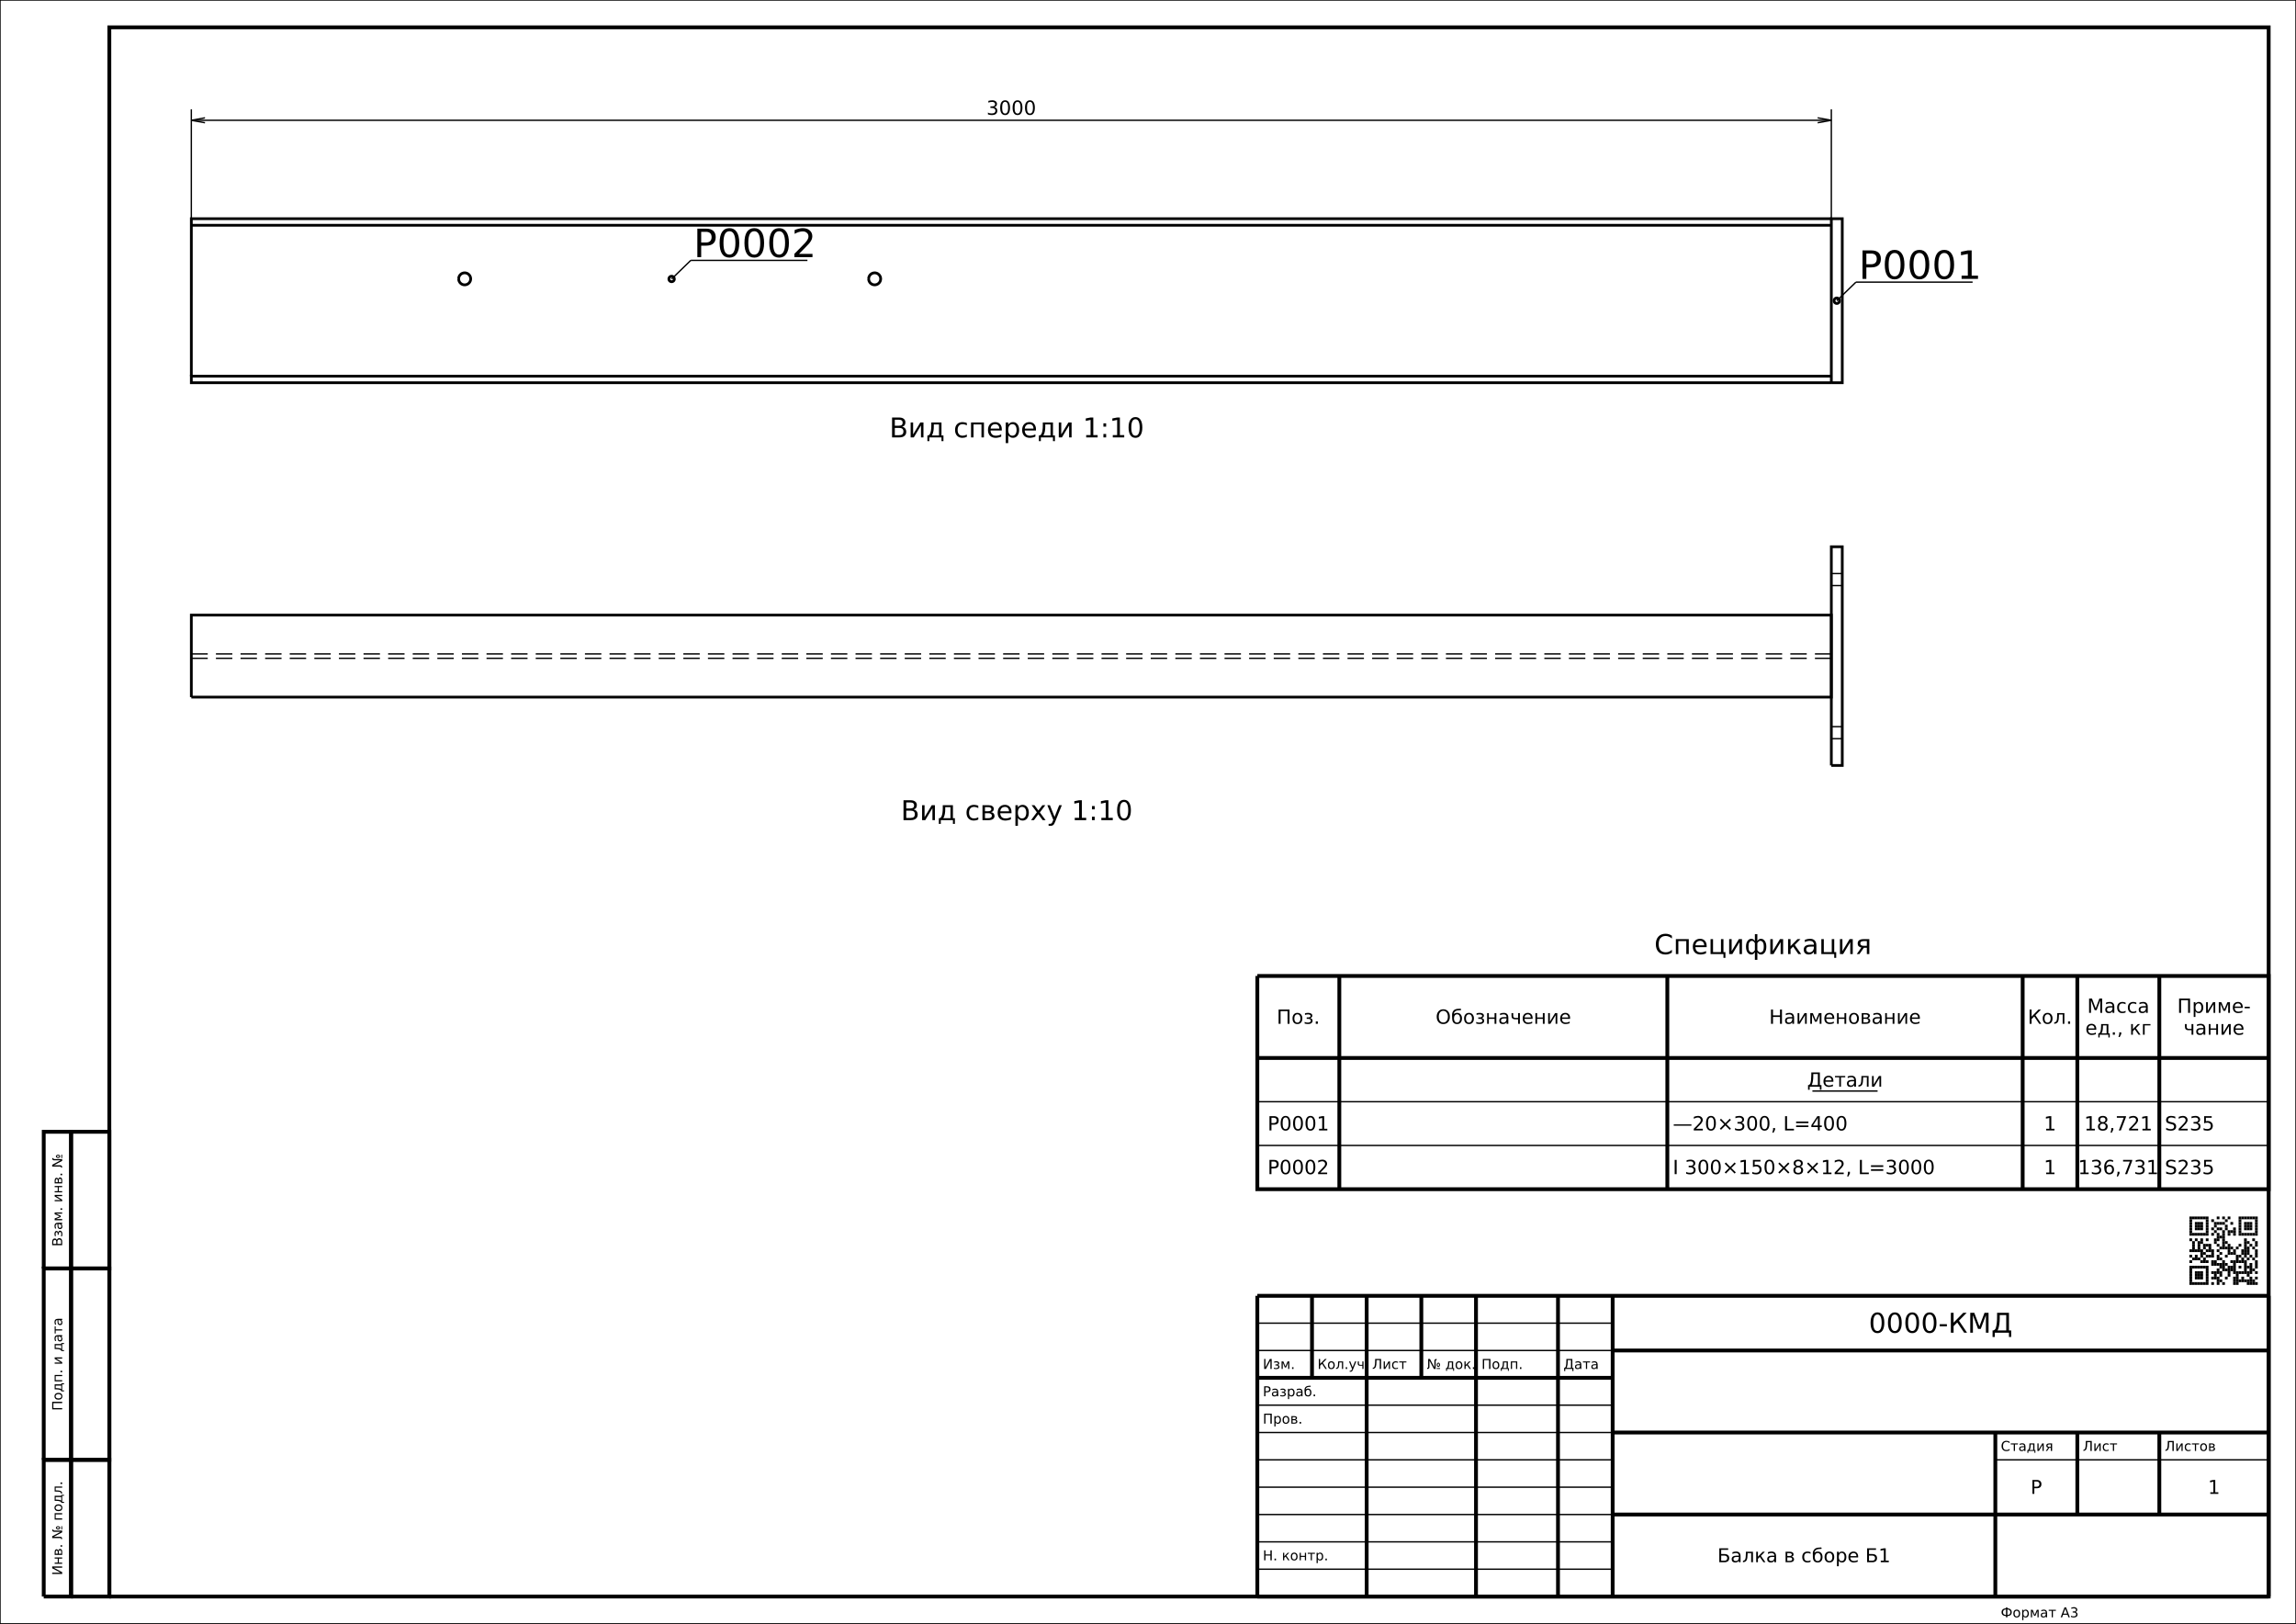
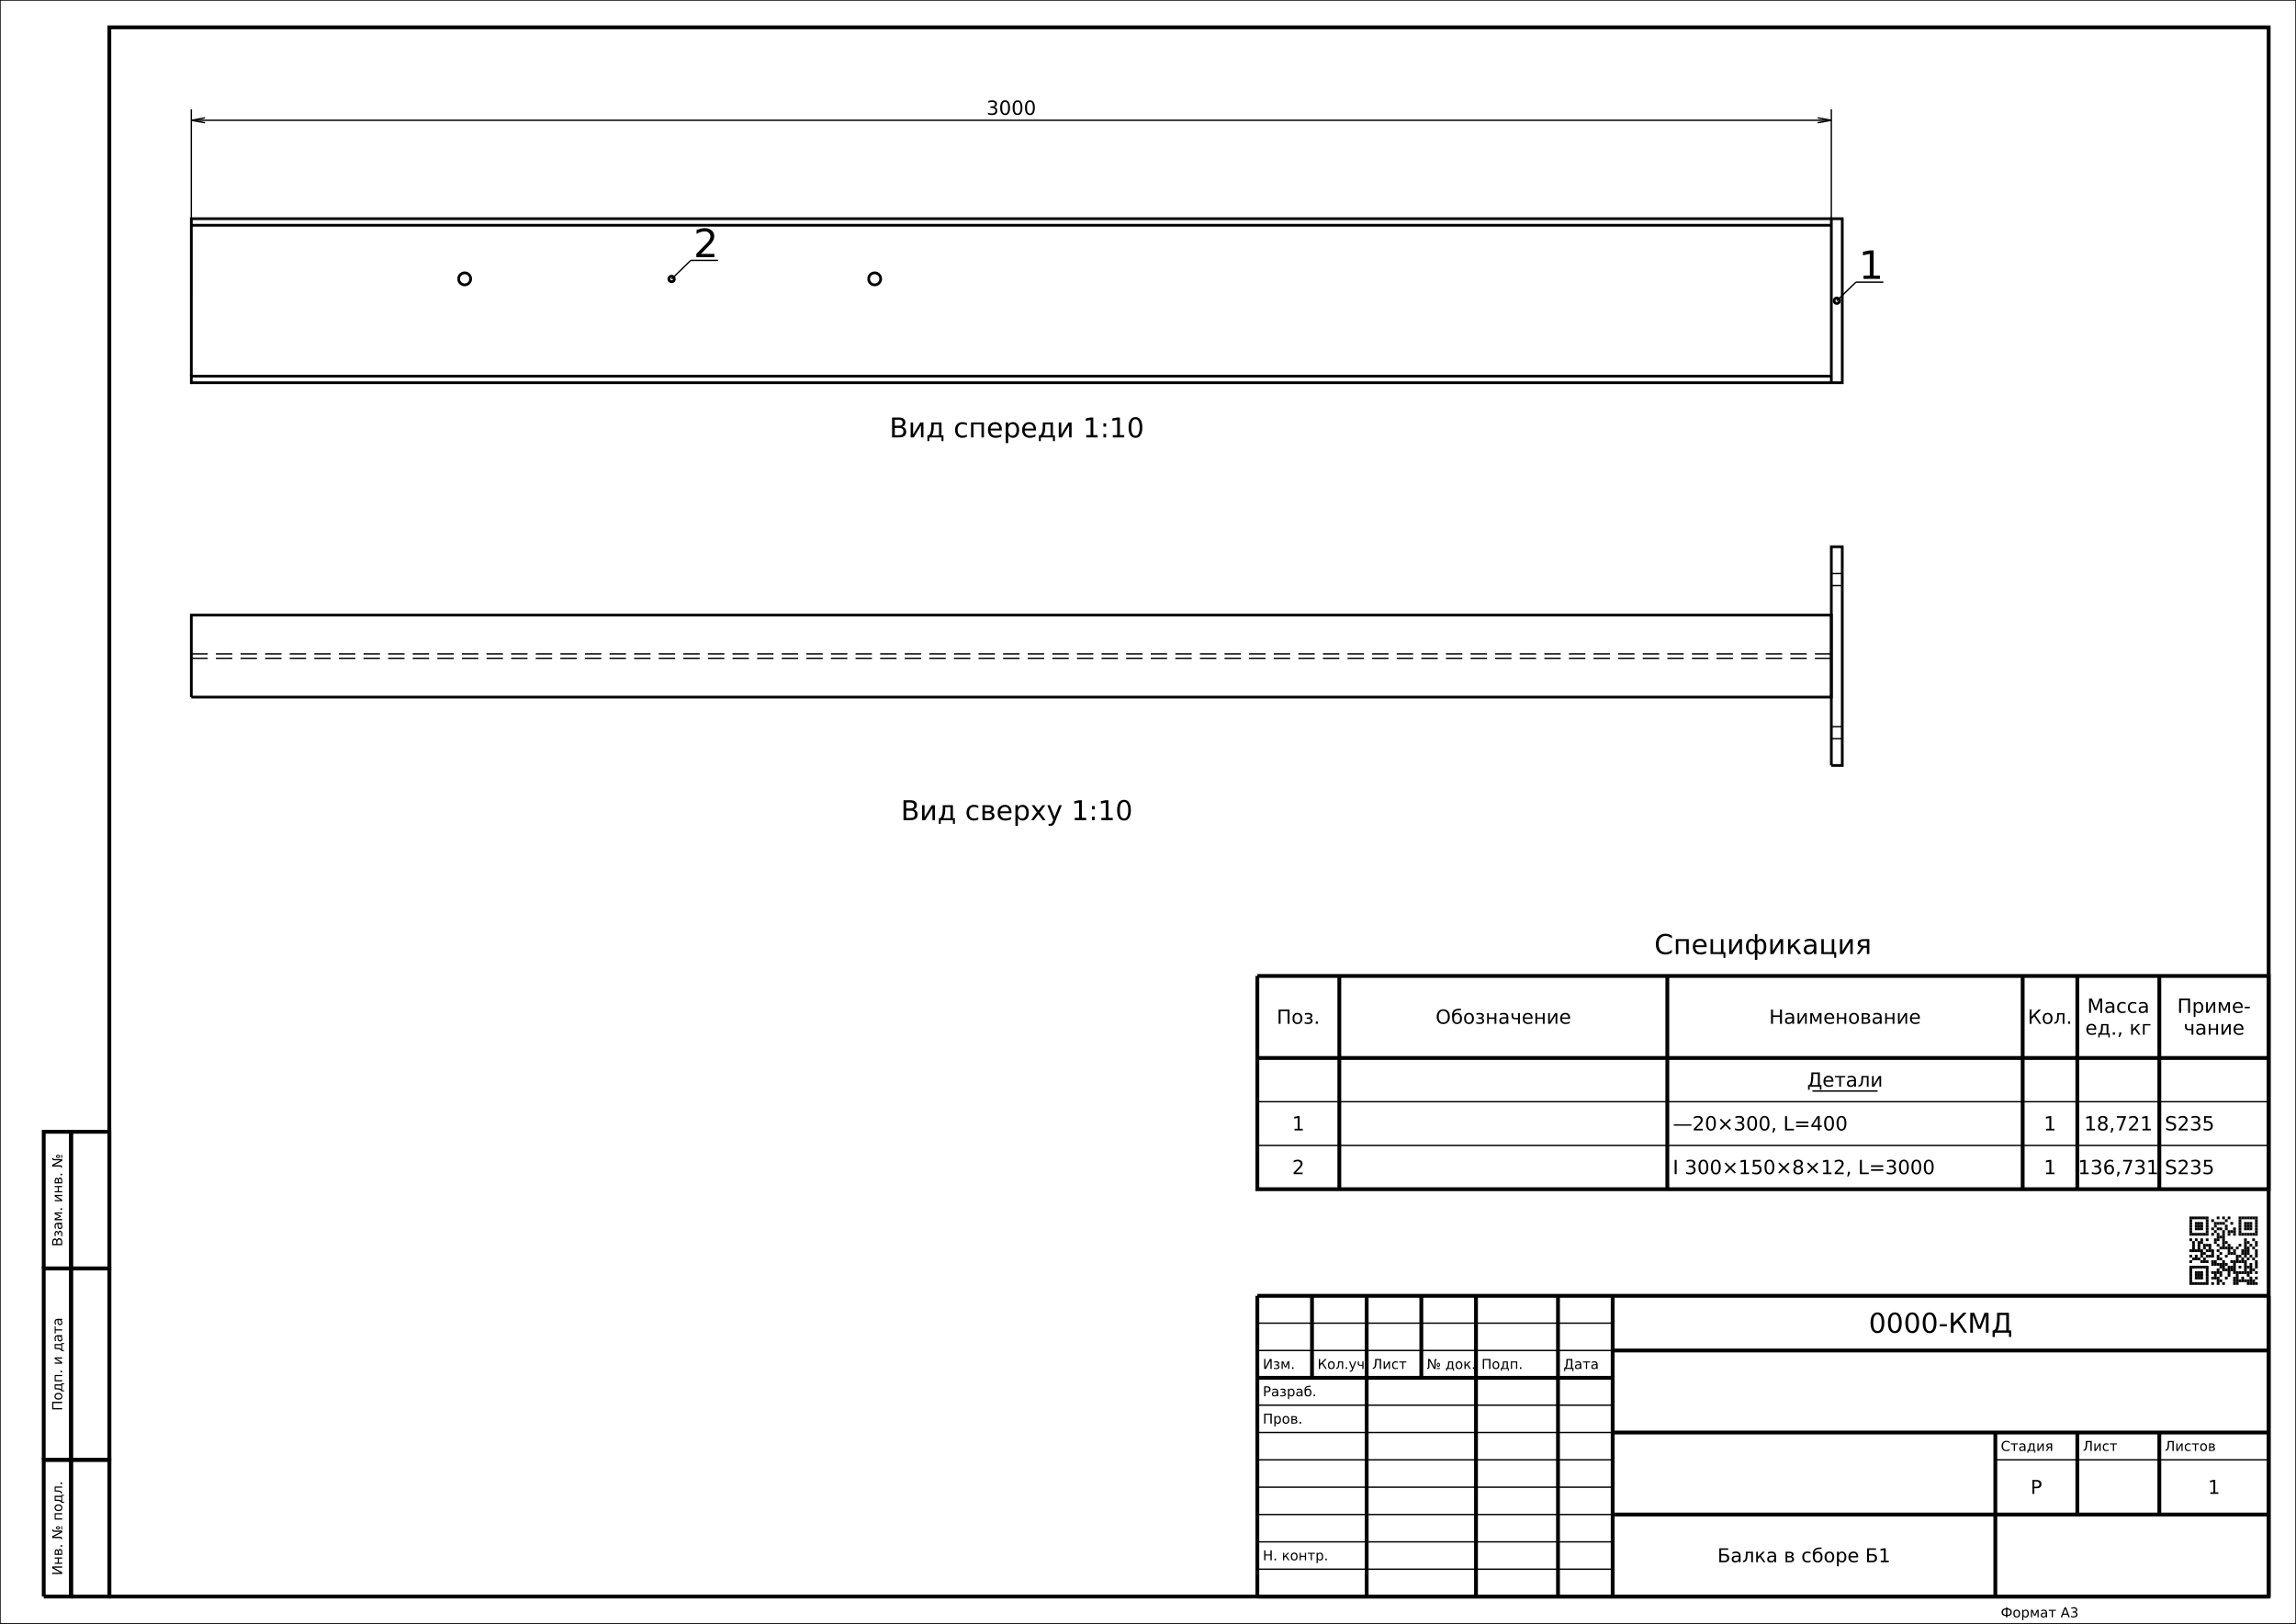
<svg xmlns="http://www.w3.org/2000/svg" width="420mm" height="297mm" viewBox="0 0 420 297" font-family="DejaVu Sans, Arial, sans-serif" data-drawing="903">
  <rect width="420" height="297" fill="#fff" />
  <polyline class="Thin" points="0,297 420,297 420,0 0,0 0,297" fill="none" stroke="#000" stroke-width="0.25" />
  <polyline class="Frame" points="20,292 415,292 415,5 20,5 20,292" fill="none" stroke="#000" stroke-width="0.7" />
  <polyline class="Frame" points="230,292 415,292" fill="none" stroke="#000" stroke-width="0.7" />
  <polyline class="Frame" points="415,292 415,237" fill="none" stroke="#000" stroke-width="0.7" />
  <polyline class="Frame" points="415,237 230,237" fill="none" stroke="#000" stroke-width="0.7" />
  <polyline class="Frame" points="230,237 230,292" fill="none" stroke="#000" stroke-width="0.7" />
  <polyline class="Thin" points="230,287 295,287" fill="none" stroke="#000" stroke-width="0.25" />
  <polyline class="Thin" points="230,282 295,282" fill="none" stroke="#000" stroke-width="0.25" />
  <polyline class="Thin" points="230,277 295,277" fill="none" stroke="#000" stroke-width="0.25" />
  <polyline class="Thin" points="230,272 295,272" fill="none" stroke="#000" stroke-width="0.25" />
  <polyline class="Thin" points="230,267 295,267" fill="none" stroke="#000" stroke-width="0.25" />
  <polyline class="Thin" points="230,262 295,262" fill="none" stroke="#000" stroke-width="0.25" />
  <polyline class="Thin" points="230,257 295,257" fill="none" stroke="#000" stroke-width="0.25" />
  <polyline class="Frame" points="230,252 295,252" fill="none" stroke="#000" stroke-width="0.7" />
  <polyline class="Thin" points="230,247 295,247" fill="none" stroke="#000" stroke-width="0.25" />
  <polyline class="Thin" points="230,242 295,242" fill="none" stroke="#000" stroke-width="0.25" />
  <polyline class="Frame" points="240,252 240,237" fill="none" stroke="#000" stroke-width="0.7" />
  <polyline class="Frame" points="260,252 260,237" fill="none" stroke="#000" stroke-width="0.7" />
  <polyline class="Frame" points="250,292 250,237" fill="none" stroke="#000" stroke-width="0.7" />
  <polyline class="Frame" points="270,292 270,237" fill="none" stroke="#000" stroke-width="0.7" />
  <polyline class="Frame" points="285,292 285,237" fill="none" stroke="#000" stroke-width="0.7" />
  <polyline class="Frame" points="295,292 295,237" fill="none" stroke="#000" stroke-width="0.7" />
  <polyline class="Frame" points="295,247 415,247" fill="none" stroke="#000" stroke-width="0.7" />
  <polyline class="Frame" points="295,262 415,262" fill="none" stroke="#000" stroke-width="0.7" />
  <polyline class="Thin" points="365,267 415,267" fill="none" stroke="#000" stroke-width="0.25" />
  <polyline class="Frame" points="295,277 415,277" fill="none" stroke="#000" stroke-width="0.7" />
  <polyline class="Frame" points="365,292 365,262" fill="none" stroke="#000" stroke-width="0.7" />
  <polyline class="Frame" points="380,277 380,262" fill="none" stroke="#000" stroke-width="0.7" />
  <polyline class="Frame" points="395,277 395,262" fill="none" stroke="#000" stroke-width="0.7" />
  <polyline class="Frame" points="8,292 13,292 13,267 8,267 8,292" fill="none" stroke="#000" stroke-width="0.7" />
  <polyline class="Frame" points="13,292 20,292 20,267 13,267 13,292" fill="none" stroke="#000" stroke-width="0.7" />
  <polyline class="Frame" points="8,267 13,267 13,232 8,232 8,267" fill="none" stroke="#000" stroke-width="0.7" />
  <polyline class="Frame" points="13,267 20,267 20,232 13,232 13,267" fill="none" stroke="#000" stroke-width="0.7" />
  <polyline class="Frame" points="8,232 13,232 13,207 8,207 8,232" fill="none" stroke="#000" stroke-width="0.7" />
  <polyline class="Frame" points="13,232 20,232 20,207 13,207 13,232" fill="none" stroke="#000" stroke-width="0.7" />
  <polyline class="Frame" points="230,178.5 415,178.5 415,217.5 230,217.5 230,178.5" fill="none" stroke="#000" stroke-width="0.7" />
  <polyline class="Frame" points="230,193.5 415,193.5" fill="none" stroke="#000" stroke-width="0.7" />
  <polyline class="Frame" points="245,178.5 245,217.5" fill="none" stroke="#000" stroke-width="0.7" />
  <polyline class="Frame" points="305,178.5 305,217.5" fill="none" stroke="#000" stroke-width="0.7" />
  <polyline class="Frame" points="370,178.5 370,217.5" fill="none" stroke="#000" stroke-width="0.7" />
  <polyline class="Frame" points="380,178.5 380,217.5" fill="none" stroke="#000" stroke-width="0.7" />
  <polyline class="Frame" points="395,178.5 395,217.5" fill="none" stroke="#000" stroke-width="0.7" />
  <polyline class="Thin" points="331.536,199.55 343.464,199.55" fill="none" stroke="#000" stroke-width="0.25" />
  <polyline class="Thin" points="230,201.5 415,201.5" fill="none" stroke="#000" stroke-width="0.25" />
  <polyline class="Thin" points="230,209.5 415,209.5" fill="none" stroke="#000" stroke-width="0.25" />
  <rect x="400.5" y="222.5" width="0.5" height="0.5" fill="#000" />
  <rect x="401" y="222.5" width="0.5" height="0.5" fill="#000" />
  <rect x="401.5" y="222.5" width="0.5" height="0.5" fill="#000" />
  <rect x="402" y="222.5" width="0.5" height="0.5" fill="#000" />
  <rect x="402.5" y="222.5" width="0.5" height="0.5" fill="#000" />
  <rect x="403" y="222.5" width="0.5" height="0.5" fill="#000" />
  <rect x="403.5" y="222.5" width="0.5" height="0.5" fill="#000" />
  <rect x="405.5" y="222.5" width="0.5" height="0.5" fill="#000" />
  <rect x="406.5" y="222.5" width="0.5" height="0.5" fill="#000" />
  <rect x="407.5" y="222.5" width="0.5" height="0.5" fill="#000" />
  <rect x="409.5" y="222.5" width="0.5" height="0.5" fill="#000" />
  <rect x="410" y="222.5" width="0.5" height="0.5" fill="#000" />
  <rect x="410.5" y="222.5" width="0.5" height="0.5" fill="#000" />
  <rect x="411" y="222.5" width="0.5" height="0.5" fill="#000" />
  <rect x="411.5" y="222.5" width="0.5" height="0.5" fill="#000" />
  <rect x="412" y="222.5" width="0.5" height="0.5" fill="#000" />
  <rect x="412.5" y="222.5" width="0.5" height="0.5" fill="#000" />
  <rect x="400.5" y="223" width="0.5" height="0.5" fill="#000" />
  <rect x="403.5" y="223" width="0.5" height="0.5" fill="#000" />
  <rect x="404.5" y="223" width="0.5" height="0.5" fill="#000" />
  <rect x="407" y="223" width="0.5" height="0.5" fill="#000" />
  <rect x="409.5" y="223" width="0.5" height="0.5" fill="#000" />
  <rect x="412.5" y="223" width="0.5" height="0.5" fill="#000" />
  <rect x="400.5" y="223.5" width="0.5" height="0.5" fill="#000" />
  <rect x="401.5" y="223.5" width="0.5" height="0.5" fill="#000" />
  <rect x="402" y="223.5" width="0.5" height="0.5" fill="#000" />
  <rect x="402.5" y="223.5" width="0.5" height="0.5" fill="#000" />
  <rect x="403.5" y="223.5" width="0.5" height="0.5" fill="#000" />
  <rect x="405" y="223.5" width="0.5" height="0.5" fill="#000" />
  <rect x="405.5" y="223.5" width="0.5" height="0.5" fill="#000" />
  <rect x="406" y="223.5" width="0.5" height="0.5" fill="#000" />
  <rect x="406.5" y="223.5" width="0.5" height="0.5" fill="#000" />
  <rect x="408" y="223.5" width="0.5" height="0.5" fill="#000" />
  <rect x="409.5" y="223.5" width="0.5" height="0.5" fill="#000" />
  <rect x="410.5" y="223.5" width="0.5" height="0.5" fill="#000" />
  <rect x="411" y="223.5" width="0.5" height="0.5" fill="#000" />
  <rect x="411.5" y="223.5" width="0.5" height="0.5" fill="#000" />
  <rect x="412.5" y="223.5" width="0.5" height="0.5" fill="#000" />
  <rect x="400.5" y="224" width="0.5" height="0.5" fill="#000" />
  <rect x="401.5" y="224" width="0.5" height="0.5" fill="#000" />
  <rect x="402" y="224" width="0.5" height="0.5" fill="#000" />
  <rect x="402.5" y="224" width="0.5" height="0.5" fill="#000" />
  <rect x="403.5" y="224" width="0.5" height="0.5" fill="#000" />
  <rect x="405" y="224" width="0.5" height="0.5" fill="#000" />
  <rect x="407" y="224" width="0.5" height="0.5" fill="#000" />
  <rect x="409.5" y="224" width="0.5" height="0.5" fill="#000" />
  <rect x="410.5" y="224" width="0.5" height="0.5" fill="#000" />
  <rect x="411" y="224" width="0.5" height="0.5" fill="#000" />
  <rect x="411.5" y="224" width="0.5" height="0.5" fill="#000" />
  <rect x="412.5" y="224" width="0.5" height="0.5" fill="#000" />
  <rect x="400.5" y="224.5" width="0.5" height="0.5" fill="#000" />
  <rect x="401.5" y="224.5" width="0.5" height="0.5" fill="#000" />
  <rect x="402" y="224.5" width="0.5" height="0.5" fill="#000" />
  <rect x="402.5" y="224.5" width="0.5" height="0.5" fill="#000" />
  <rect x="403.5" y="224.5" width="0.5" height="0.5" fill="#000" />
  <rect x="404.5" y="224.5" width="0.5" height="0.5" fill="#000" />
  <rect x="405.5" y="224.5" width="0.5" height="0.5" fill="#000" />
  <rect x="406" y="224.5" width="0.5" height="0.5" fill="#000" />
  <rect x="407" y="224.5" width="0.5" height="0.5" fill="#000" />
  <rect x="408.5" y="224.5" width="0.5" height="0.5" fill="#000" />
  <rect x="409.5" y="224.5" width="0.5" height="0.5" fill="#000" />
  <rect x="410.5" y="224.5" width="0.5" height="0.5" fill="#000" />
  <rect x="411" y="224.5" width="0.5" height="0.5" fill="#000" />
  <rect x="411.5" y="224.5" width="0.5" height="0.5" fill="#000" />
  <rect x="412.5" y="224.5" width="0.5" height="0.5" fill="#000" />
  <rect x="400.5" y="225" width="0.5" height="0.5" fill="#000" />
  <rect x="403.5" y="225" width="0.5" height="0.5" fill="#000" />
  <rect x="405" y="225" width="0.5" height="0.5" fill="#000" />
  <rect x="406.5" y="225" width="0.5" height="0.5" fill="#000" />
  <rect x="407.5" y="225" width="0.5" height="0.5" fill="#000" />
  <rect x="408" y="225" width="0.5" height="0.5" fill="#000" />
  <rect x="408.5" y="225" width="0.5" height="0.5" fill="#000" />
  <rect x="409.5" y="225" width="0.5" height="0.5" fill="#000" />
  <rect x="412.5" y="225" width="0.5" height="0.5" fill="#000" />
  <rect x="400.5" y="225.5" width="0.5" height="0.5" fill="#000" />
  <rect x="401" y="225.5" width="0.5" height="0.5" fill="#000" />
  <rect x="401.5" y="225.5" width="0.5" height="0.5" fill="#000" />
  <rect x="402" y="225.5" width="0.5" height="0.5" fill="#000" />
  <rect x="402.5" y="225.5" width="0.5" height="0.5" fill="#000" />
  <rect x="403" y="225.5" width="0.5" height="0.5" fill="#000" />
  <rect x="403.5" y="225.5" width="0.5" height="0.5" fill="#000" />
  <rect x="404.5" y="225.5" width="0.5" height="0.5" fill="#000" />
  <rect x="405.5" y="225.5" width="0.5" height="0.5" fill="#000" />
  <rect x="406.5" y="225.5" width="0.5" height="0.5" fill="#000" />
  <rect x="407.5" y="225.5" width="0.5" height="0.5" fill="#000" />
  <rect x="408.5" y="225.5" width="0.5" height="0.5" fill="#000" />
  <rect x="409.5" y="225.5" width="0.5" height="0.5" fill="#000" />
  <rect x="410" y="225.5" width="0.5" height="0.5" fill="#000" />
  <rect x="410.5" y="225.5" width="0.5" height="0.5" fill="#000" />
  <rect x="411" y="225.5" width="0.5" height="0.5" fill="#000" />
  <rect x="411.5" y="225.5" width="0.5" height="0.5" fill="#000" />
  <rect x="412" y="225.5" width="0.5" height="0.5" fill="#000" />
  <rect x="412.5" y="225.5" width="0.5" height="0.5" fill="#000" />
  <rect x="405.5" y="226" width="0.5" height="0.5" fill="#000" />
  <rect x="406" y="226" width="0.5" height="0.5" fill="#000" />
  <rect x="406.5" y="226" width="0.5" height="0.5" fill="#000" />
  <rect x="400.5" y="226.5" width="0.5" height="0.5" fill="#000" />
  <rect x="401.5" y="226.5" width="0.5" height="0.5" fill="#000" />
  <rect x="402.5" y="226.5" width="0.5" height="0.5" fill="#000" />
  <rect x="403.5" y="226.5" width="0.5" height="0.5" fill="#000" />
  <rect x="405" y="226.5" width="0.5" height="0.5" fill="#000" />
  <rect x="405.5" y="226.5" width="0.5" height="0.5" fill="#000" />
  <rect x="406.5" y="226.5" width="0.5" height="0.5" fill="#000" />
  <rect x="410.5" y="226.5" width="0.5" height="0.5" fill="#000" />
  <rect x="412" y="226.5" width="0.5" height="0.5" fill="#000" />
  <rect x="401" y="227" width="0.5" height="0.5" fill="#000" />
  <rect x="402" y="227" width="0.5" height="0.5" fill="#000" />
  <rect x="402.5" y="227" width="0.5" height="0.5" fill="#000" />
  <rect x="405" y="227" width="0.5" height="0.5" fill="#000" />
  <rect x="406.5" y="227" width="0.5" height="0.5" fill="#000" />
  <rect x="407" y="227" width="0.5" height="0.5" fill="#000" />
  <rect x="410.5" y="227" width="0.5" height="0.5" fill="#000" />
  <rect x="411" y="227" width="0.5" height="0.5" fill="#000" />
  <rect x="412.5" y="227" width="0.5" height="0.5" fill="#000" />
  <rect x="401" y="227.5" width="0.5" height="0.5" fill="#000" />
  <rect x="402" y="227.5" width="0.5" height="0.5" fill="#000" />
  <rect x="403" y="227.5" width="0.5" height="0.5" fill="#000" />
  <rect x="403.5" y="227.5" width="0.5" height="0.5" fill="#000" />
  <rect x="404" y="227.5" width="0.5" height="0.5" fill="#000" />
  <rect x="405.5" y="227.5" width="0.5" height="0.5" fill="#000" />
  <rect x="406.5" y="227.5" width="0.5" height="0.5" fill="#000" />
  <rect x="407.5" y="227.5" width="0.5" height="0.5" fill="#000" />
  <rect x="409.5" y="227.5" width="0.5" height="0.5" fill="#000" />
  <rect x="410.5" y="227.5" width="0.5" height="0.5" fill="#000" />
  <rect x="411.5" y="227.5" width="0.5" height="0.5" fill="#000" />
  <rect x="412.5" y="227.5" width="0.5" height="0.5" fill="#000" />
  <rect x="401" y="228" width="0.5" height="0.5" fill="#000" />
  <rect x="402" y="228" width="0.5" height="0.5" fill="#000" />
  <rect x="403" y="228" width="0.5" height="0.5" fill="#000" />
  <rect x="404" y="228" width="0.5" height="0.5" fill="#000" />
  <rect x="406" y="228" width="0.5" height="0.5" fill="#000" />
  <rect x="406.5" y="228" width="0.5" height="0.5" fill="#000" />
  <rect x="407" y="228" width="0.5" height="0.5" fill="#000" />
  <rect x="407.5" y="228" width="0.5" height="0.5" fill="#000" />
  <rect x="408" y="228" width="0.5" height="0.5" fill="#000" />
  <rect x="409" y="228" width="0.5" height="0.5" fill="#000" />
  <rect x="410.5" y="228" width="0.5" height="0.5" fill="#000" />
  <rect x="411" y="228" width="0.5" height="0.5" fill="#000" />
  <rect x="412" y="228" width="0.5" height="0.5" fill="#000" />
  <rect x="400.5" y="228.5" width="0.5" height="0.5" fill="#000" />
  <rect x="401" y="228.5" width="0.5" height="0.5" fill="#000" />
  <rect x="401.5" y="228.5" width="0.5" height="0.5" fill="#000" />
  <rect x="402" y="228.5" width="0.5" height="0.5" fill="#000" />
  <rect x="402.5" y="228.5" width="0.5" height="0.5" fill="#000" />
  <rect x="403.5" y="228.5" width="0.5" height="0.5" fill="#000" />
  <rect x="404" y="228.5" width="0.5" height="0.5" fill="#000" />
  <rect x="404.5" y="228.5" width="0.5" height="0.5" fill="#000" />
  <rect x="405.5" y="228.5" width="0.5" height="0.5" fill="#000" />
  <rect x="407.5" y="228.5" width="0.5" height="0.5" fill="#000" />
  <rect x="408.5" y="228.5" width="0.5" height="0.5" fill="#000" />
  <rect x="410" y="228.5" width="0.5" height="0.5" fill="#000" />
  <rect x="410.5" y="228.5" width="0.5" height="0.5" fill="#000" />
  <rect x="411" y="228.5" width="0.5" height="0.5" fill="#000" />
  <rect x="412.5" y="228.5" width="0.5" height="0.5" fill="#000" />
  <rect x="402.5" y="229" width="0.5" height="0.5" fill="#000" />
  <rect x="403" y="229" width="0.5" height="0.5" fill="#000" />
  <rect x="404.5" y="229" width="0.5" height="0.5" fill="#000" />
  <rect x="406" y="229" width="0.5" height="0.5" fill="#000" />
  <rect x="407.5" y="229" width="0.5" height="0.5" fill="#000" />
  <rect x="408" y="229" width="0.5" height="0.5" fill="#000" />
  <rect x="408.5" y="229" width="0.5" height="0.5" fill="#000" />
  <rect x="410" y="229" width="0.5" height="0.5" fill="#000" />
  <rect x="410.5" y="229" width="0.5" height="0.5" fill="#000" />
  <rect x="411" y="229" width="0.5" height="0.5" fill="#000" />
  <rect x="412.5" y="229" width="0.5" height="0.5" fill="#000" />
  <rect x="400.5" y="229.5" width="0.5" height="0.5" fill="#000" />
  <rect x="401.5" y="229.5" width="0.5" height="0.5" fill="#000" />
  <rect x="402.5" y="229.5" width="0.5" height="0.5" fill="#000" />
  <rect x="403.5" y="229.5" width="0.5" height="0.5" fill="#000" />
  <rect x="404" y="229.5" width="0.5" height="0.5" fill="#000" />
  <rect x="404.5" y="229.5" width="0.5" height="0.5" fill="#000" />
  <rect x="405.5" y="229.5" width="0.5" height="0.5" fill="#000" />
  <rect x="407" y="229.5" width="0.5" height="0.5" fill="#000" />
  <rect x="409" y="229.5" width="0.5" height="0.5" fill="#000" />
  <rect x="409.5" y="229.5" width="0.5" height="0.5" fill="#000" />
  <rect x="410.5" y="229.5" width="0.5" height="0.5" fill="#000" />
  <rect x="411.5" y="229.5" width="0.5" height="0.5" fill="#000" />
  <rect x="412.5" y="229.5" width="0.5" height="0.5" fill="#000" />
  <rect x="401" y="230" width="0.5" height="0.5" fill="#000" />
  <rect x="401.5" y="230" width="0.5" height="0.5" fill="#000" />
  <rect x="402" y="230" width="0.5" height="0.5" fill="#000" />
  <rect x="403" y="230" width="0.5" height="0.5" fill="#000" />
  <rect x="405.5" y="230" width="0.5" height="0.5" fill="#000" />
  <rect x="406" y="230" width="0.5" height="0.5" fill="#000" />
  <rect x="409" y="230" width="0.5" height="0.5" fill="#000" />
  <rect x="410" y="230" width="0.5" height="0.5" fill="#000" />
  <rect x="411" y="230" width="0.5" height="0.5" fill="#000" />
  <rect x="412" y="230" width="0.5" height="0.5" fill="#000" />
  <rect x="400.5" y="230.5" width="0.5" height="0.5" fill="#000" />
  <rect x="402.5" y="230.5" width="0.5" height="0.5" fill="#000" />
  <rect x="403" y="230.5" width="0.5" height="0.5" fill="#000" />
  <rect x="403.5" y="230.5" width="0.5" height="0.5" fill="#000" />
  <rect x="404.5" y="230.5" width="0.5" height="0.5" fill="#000" />
  <rect x="405" y="230.5" width="0.5" height="0.5" fill="#000" />
  <rect x="406.5" y="230.5" width="0.5" height="0.5" fill="#000" />
  <rect x="408" y="230.5" width="0.5" height="0.5" fill="#000" />
  <rect x="408.5" y="230.5" width="0.5" height="0.5" fill="#000" />
  <rect x="409" y="230.5" width="0.5" height="0.5" fill="#000" />
  <rect x="409.5" y="230.5" width="0.5" height="0.5" fill="#000" />
  <rect x="410" y="230.5" width="0.5" height="0.5" fill="#000" />
  <rect x="410.5" y="230.5" width="0.5" height="0.5" fill="#000" />
  <rect x="412.5" y="230.5" width="0.5" height="0.5" fill="#000" />
  <rect x="404.5" y="231" width="0.5" height="0.5" fill="#000" />
  <rect x="405" y="231" width="0.5" height="0.5" fill="#000" />
  <rect x="405.5" y="231" width="0.5" height="0.5" fill="#000" />
  <rect x="406" y="231" width="0.5" height="0.5" fill="#000" />
  <rect x="406.5" y="231" width="0.5" height="0.5" fill="#000" />
  <rect x="407" y="231" width="0.5" height="0.5" fill="#000" />
  <rect x="408.5" y="231" width="0.5" height="0.5" fill="#000" />
  <rect x="410.5" y="231" width="0.5" height="0.5" fill="#000" />
  <rect x="411.5" y="231" width="0.5" height="0.5" fill="#000" />
  <rect x="412.5" y="231" width="0.5" height="0.5" fill="#000" />
  <rect x="400.5" y="231.5" width="0.5" height="0.5" fill="#000" />
  <rect x="401" y="231.5" width="0.5" height="0.5" fill="#000" />
  <rect x="401.5" y="231.5" width="0.5" height="0.5" fill="#000" />
  <rect x="402" y="231.5" width="0.5" height="0.5" fill="#000" />
  <rect x="402.5" y="231.5" width="0.5" height="0.5" fill="#000" />
  <rect x="403" y="231.5" width="0.5" height="0.5" fill="#000" />
  <rect x="403.5" y="231.5" width="0.5" height="0.5" fill="#000" />
  <rect x="406" y="231.5" width="0.5" height="0.5" fill="#000" />
  <rect x="406.5" y="231.5" width="0.5" height="0.5" fill="#000" />
  <rect x="407.5" y="231.5" width="0.5" height="0.5" fill="#000" />
  <rect x="408" y="231.5" width="0.5" height="0.5" fill="#000" />
  <rect x="408.5" y="231.5" width="0.5" height="0.5" fill="#000" />
  <rect x="409.5" y="231.5" width="0.5" height="0.5" fill="#000" />
  <rect x="410.5" y="231.5" width="0.5" height="0.5" fill="#000" />
  <rect x="411" y="231.5" width="0.5" height="0.5" fill="#000" />
  <rect x="411.5" y="231.5" width="0.5" height="0.5" fill="#000" />
  <rect x="412.5" y="231.5" width="0.5" height="0.5" fill="#000" />
  <rect x="400.5" y="232" width="0.5" height="0.5" fill="#000" />
  <rect x="403.5" y="232" width="0.5" height="0.5" fill="#000" />
  <rect x="405.5" y="232" width="0.5" height="0.5" fill="#000" />
  <rect x="406.5" y="232" width="0.5" height="0.5" fill="#000" />
  <rect x="407" y="232" width="0.5" height="0.5" fill="#000" />
  <rect x="407.5" y="232" width="0.5" height="0.5" fill="#000" />
  <rect x="408" y="232" width="0.5" height="0.5" fill="#000" />
  <rect x="408.5" y="232" width="0.5" height="0.5" fill="#000" />
  <rect x="410.5" y="232" width="0.5" height="0.5" fill="#000" />
  <rect x="411.5" y="232" width="0.5" height="0.5" fill="#000" />
  <rect x="412" y="232" width="0.5" height="0.5" fill="#000" />
  <rect x="400.5" y="232.5" width="0.5" height="0.5" fill="#000" />
  <rect x="401.5" y="232.5" width="0.5" height="0.5" fill="#000" />
  <rect x="402" y="232.5" width="0.5" height="0.5" fill="#000" />
  <rect x="402.5" y="232.5" width="0.5" height="0.5" fill="#000" />
  <rect x="403.5" y="232.5" width="0.5" height="0.5" fill="#000" />
  <rect x="404.5" y="232.5" width="0.5" height="0.5" fill="#000" />
  <rect x="405" y="232.5" width="0.5" height="0.5" fill="#000" />
  <rect x="405.5" y="232.5" width="0.5" height="0.5" fill="#000" />
  <rect x="406" y="232.5" width="0.5" height="0.5" fill="#000" />
  <rect x="407.5" y="232.5" width="0.5" height="0.5" fill="#000" />
  <rect x="408.5" y="232.5" width="0.5" height="0.5" fill="#000" />
  <rect x="409" y="232.5" width="0.5" height="0.5" fill="#000" />
  <rect x="409.5" y="232.5" width="0.5" height="0.5" fill="#000" />
  <rect x="410" y="232.5" width="0.5" height="0.5" fill="#000" />
  <rect x="410.5" y="232.5" width="0.5" height="0.5" fill="#000" />
  <rect x="411" y="232.5" width="0.5" height="0.5" fill="#000" />
  <rect x="411.5" y="232.5" width="0.5" height="0.5" fill="#000" />
  <rect x="412.5" y="232.5" width="0.5" height="0.5" fill="#000" />
  <rect x="400.5" y="233" width="0.5" height="0.5" fill="#000" />
  <rect x="401.5" y="233" width="0.5" height="0.5" fill="#000" />
  <rect x="402" y="233" width="0.5" height="0.5" fill="#000" />
  <rect x="402.5" y="233" width="0.5" height="0.5" fill="#000" />
  <rect x="403.5" y="233" width="0.5" height="0.5" fill="#000" />
  <rect x="405" y="233" width="0.5" height="0.5" fill="#000" />
  <rect x="406" y="233" width="0.5" height="0.5" fill="#000" />
  <rect x="407.5" y="233" width="0.5" height="0.5" fill="#000" />
  <rect x="409" y="233" width="0.5" height="0.5" fill="#000" />
  <rect x="411" y="233" width="0.5" height="0.5" fill="#000" />
  <rect x="400.5" y="233.5" width="0.5" height="0.5" fill="#000" />
  <rect x="401.5" y="233.5" width="0.5" height="0.5" fill="#000" />
  <rect x="402" y="233.5" width="0.5" height="0.5" fill="#000" />
  <rect x="402.5" y="233.5" width="0.5" height="0.5" fill="#000" />
  <rect x="403.5" y="233.5" width="0.5" height="0.5" fill="#000" />
  <rect x="404.5" y="233.5" width="0.5" height="0.5" fill="#000" />
  <rect x="405" y="233.5" width="0.5" height="0.5" fill="#000" />
  <rect x="405.5" y="233.5" width="0.5" height="0.5" fill="#000" />
  <rect x="407" y="233.5" width="0.5" height="0.5" fill="#000" />
  <rect x="408.5" y="233.5" width="0.5" height="0.5" fill="#000" />
  <rect x="409" y="233.5" width="0.5" height="0.5" fill="#000" />
  <rect x="410" y="233.5" width="0.5" height="0.5" fill="#000" />
  <rect x="411.5" y="233.5" width="0.5" height="0.5" fill="#000" />
  <rect x="412.5" y="233.5" width="0.5" height="0.5" fill="#000" />
  <rect x="400.5" y="234" width="0.5" height="0.5" fill="#000" />
  <rect x="403.5" y="234" width="0.5" height="0.5" fill="#000" />
  <rect x="405.5" y="234" width="0.5" height="0.5" fill="#000" />
  <rect x="406" y="234" width="0.5" height="0.5" fill="#000" />
  <rect x="408.5" y="234" width="0.5" height="0.5" fill="#000" />
  <rect x="409" y="234" width="0.5" height="0.5" fill="#000" />
  <rect x="409.5" y="234" width="0.5" height="0.5" fill="#000" />
  <rect x="410" y="234" width="0.5" height="0.5" fill="#000" />
  <rect x="410.5" y="234" width="0.5" height="0.5" fill="#000" />
  <rect x="411" y="234" width="0.5" height="0.5" fill="#000" />
  <rect x="411.5" y="234" width="0.5" height="0.5" fill="#000" />
  <rect x="412" y="234" width="0.5" height="0.5" fill="#000" />
  <rect x="400.5" y="234.5" width="0.5" height="0.5" fill="#000" />
  <rect x="401" y="234.5" width="0.5" height="0.5" fill="#000" />
  <rect x="401.5" y="234.5" width="0.5" height="0.5" fill="#000" />
  <rect x="402" y="234.5" width="0.5" height="0.5" fill="#000" />
  <rect x="402.5" y="234.5" width="0.5" height="0.5" fill="#000" />
  <rect x="403" y="234.5" width="0.5" height="0.5" fill="#000" />
  <rect x="403.5" y="234.5" width="0.5" height="0.5" fill="#000" />
  <rect x="404.5" y="234.5" width="0.5" height="0.5" fill="#000" />
  <rect x="405.5" y="234.5" width="0.5" height="0.5" fill="#000" />
  <rect x="406.5" y="234.5" width="0.5" height="0.5" fill="#000" />
  <rect x="408.5" y="234.5" width="0.5" height="0.5" fill="#000" />
  <rect x="409" y="234.5" width="0.5" height="0.5" fill="#000" />
  <rect x="411" y="234.5" width="0.5" height="0.5" fill="#000" />
  <rect x="411.5" y="234.5" width="0.5" height="0.5" fill="#000" />
  <rect x="412" y="234.5" width="0.5" height="0.5" fill="#000" />
  <rect x="412.5" y="234.5" width="0.5" height="0.5" fill="#000" />
  <g class="view" data-view="1">
    <polyline class="Hidden" data-object="8" points="334.999,70 334.999,40" fill="none" stroke="#000" stroke-width="0.25" stroke-dasharray="3 1.5" />
    <polyline class="Visible" data-object="8" points="334.999,70 35,70 35,68.8 334.999,68.8" fill="none" stroke="#000" stroke-width="0.5" />
    <polyline class="Visible" data-object="8" points="35,68.8 35,40 334.999,40" fill="none" stroke="#000" stroke-width="0.5" />
    <polyline class="Visible" data-object="8" points="35,41.2 334.999,41.2" fill="none" stroke="#000" stroke-width="0.5" />
    <polyline class="Visible" data-object="8" points="83.9,51.003 83.921,50.786 83.982,50.583 84.081,50.395 84.219,50.226 84.387,50.087 84.574,49.986 84.783,49.922 85,49.9 85.217,49.922 85.42,49.983 85.613,50.087 85.777,50.221 85.915,50.39 86.015,50.577 86.078,50.779 86.1,50.997 86.08,51.208 86.018,51.417 85.919,51.605 85.781,51.774 85.618,51.91 85.426,52.014 85.217,52.078 85,52.1 84.789,52.08 84.58,52.017 84.393,51.917 84.223,51.779 84.088,51.616 83.985,51.423 83.922,51.221 83.9,51.003" fill="none" stroke="#000" stroke-width="0.5" />
    <polyline class="Visible" data-object="8" points="158.9,51.003 158.922,51.221 158.985,51.423 159.085,51.61 159.223,51.779 159.393,51.917 159.586,52.019 159.789,52.08 160.007,52.1 160.217,52.078 160.426,52.014 160.618,51.91 160.781,51.774 160.919,51.605 161.018,51.417 161.08,51.208 161.1,50.997 161.078,50.779 161.013,50.571 160.908,50.379 160.772,50.216 160.602,50.079 160.414,49.981 160.204,49.919 159.993,49.9 159.783,49.922 159.574,49.986 159.382,50.09 159.219,50.226 159.081,50.395 158.982,50.583 158.921,50.786 158.9,51.003" fill="none" stroke="#000" stroke-width="0.5" />
    <polyline class="Visible" data-object="11" points="335,70 335,40 337,40 337,70 335,70" fill="none" stroke="#000" stroke-width="0.5" />
    <polyline class="Visible" points="123.358,51.023 123.354,50.958 123.341,50.893 123.32,50.832 123.291,50.773 123.255,50.719 123.211,50.669 123.162,50.626 123.108,50.59 123.049,50.561 122.987,50.54 122.923,50.527 122.858,50.523 122.793,50.527 122.728,50.54 122.666,50.561 122.608,50.59 122.553,50.626 122.504,50.669 122.461,50.719 122.425,50.773 122.396,50.832 122.375,50.893 122.362,50.958 122.358,51.023 122.362,51.088 122.375,51.152 122.396,51.214 122.425,51.273 122.461,51.327 122.504,51.376 122.553,51.42 122.608,51.456 122.666,51.485 122.728,51.506 122.793,51.519 122.858,51.523 122.923,51.519 122.987,51.506 123.049,51.485 123.108,51.456 123.162,51.42 123.211,51.376 123.255,51.327 123.291,51.273 123.32,51.214 123.341,51.152 123.354,51.088 123.358,51.023" fill="none" stroke="#000" stroke-width="0.5" />
    <polyline class="Visible" points="336.5,55 336.496,54.935 336.483,54.871 336.462,54.809 336.433,54.75 336.397,54.696 336.354,54.646 336.304,54.603 336.25,54.567 336.191,54.538 336.129,54.517 336.065,54.504 336,54.5 335.935,54.504 335.871,54.517 335.809,54.538 335.75,54.567 335.696,54.603 335.646,54.646 335.603,54.696 335.567,54.75 335.538,54.809 335.517,54.871 335.504,54.935 335.5,55 335.504,55.065 335.517,55.129 335.538,55.191 335.567,55.25 335.603,55.304 335.646,55.354 335.696,55.397 335.75,55.433 335.809,55.462 335.871,55.483 335.935,55.496 336,55.5 336.065,55.496 336.129,55.483 336.191,55.462 336.25,55.433 336.304,55.397 336.354,55.354 336.397,55.304 336.433,55.25 336.462,55.191 336.483,55.129 336.496,55.065 336.5,55" fill="none" stroke="#000" stroke-width="0.5" />
    <polyline class="Thin" data-object="8" points="122.858,51.023 126.358,47.623" fill="none" stroke="#000" stroke-width="0.25" />
-     <polyline class="Thin" data-object="8" points="126.358,47.623 147.701,47.623" fill="none" stroke="#000" stroke-width="0.25" />
+     <polyline class="Thin" data-object="8" points="126.358,47.623 131.386,47.623" fill="none" stroke="#000" stroke-width="0.25" />
    <polyline class="Thin" data-object="11" points="336,55 339.5,51.6" fill="none" stroke="#000" stroke-width="0.25" />
-     <polyline class="Thin" data-object="11" points="339.5,51.6 360.843,51.6" fill="none" stroke="#000" stroke-width="0.25" />
+     <polyline class="Thin" data-object="11" points="339.5,51.6 344.529,51.6" fill="none" stroke="#000" stroke-width="0.25" />
    <text x="186" y="80" font-size="5" text-anchor="middle" fill="#000">Вид спереди 1:10</text>
-     <text x="126.858" y="47.023" font-size="7.143" text-anchor="start" fill="#000" data-object="8">P0002</text>
-     <text x="340" y="51" font-size="7.143" text-anchor="start" fill="#000" data-object="11">P0001</text>
+     <text x="126.858" y="47.023" font-size="7.143" text-anchor="start" fill="#000" data-object="8">2</text>
+     <text x="340" y="51" font-size="7.143" text-anchor="start" fill="#000" data-object="11">1</text>
  </g>
  <g class="view" data-view="2">
    <polyline class="Hidden" data-object="8" points="35,120.4 335,120.4" fill="none" stroke="#000" stroke-width="0.25" stroke-dasharray="3 1.5" />
    <polyline class="Hidden" data-object="8" points="35,119.6 335,119.6" fill="none" stroke="#000" stroke-width="0.25" stroke-dasharray="3 1.5" />
    <polyline class="Hidden" data-object="11" points="335,135.1 337,135.1" fill="none" stroke="#000" stroke-width="0.25" stroke-dasharray="3 1.5" />
    <polyline class="Hidden" data-object="11" points="335,132.9 337,132.9" fill="none" stroke="#000" stroke-width="0.25" stroke-dasharray="3 1.5" />
    <polyline class="Hidden" data-object="11" points="335,107.1 337,107.1" fill="none" stroke="#000" stroke-width="0.25" stroke-dasharray="3 1.5" />
    <polyline class="Hidden" data-object="11" points="335,104.9 337,104.9" fill="none" stroke="#000" stroke-width="0.25" stroke-dasharray="3 1.5" />
    <polyline class="Visible" data-object="8" points="35,127.5 35,112.5 335,112.5 335,127.5 35,127.5" fill="none" stroke="#000" stroke-width="0.5" />
    <polyline class="Visible" data-object="11" points="335,140 335,100 337,100 337,140 335,140" fill="none" stroke="#000" stroke-width="0.5" />
    <text x="186" y="150" font-size="5" text-anchor="middle" fill="#000">Вид сверху 1:10</text>
  </g>
  <g class="dimension" data-dimension="1" data-view="1">
    <polyline class="Thin" points="35,54 35,20" fill="none" stroke="#000" stroke-width="0.25" />
    <polyline class="Thin" points="335,54 335,20" fill="none" stroke="#000" stroke-width="0.25" />
    <polyline class="Thin" points="35,22 335,22" fill="none" stroke="#000" stroke-width="0.25" />
    <polyline class="Thin" points="37.5,22.45 35,22 37.5,21.55" fill="none" stroke="#000" stroke-width="0.25" />
    <polyline class="Thin" points="332.5,21.55 335,22 332.5,22.45" fill="none" stroke="#000" stroke-width="0.25" />
    <text x="185" y="21" font-size="3.571" text-anchor="middle" fill="#000">3000</text>
  </g>
  <text x="231" y="250.375" font-size="2.5" text-anchor="start" fill="#000">Изм.</text>
  <text x="241" y="250.375" font-size="2.5" text-anchor="start" fill="#000">Кол.уч</text>
  <text x="251" y="250.375" font-size="2.5" text-anchor="start" fill="#000">Лист</text>
  <text x="261" y="250.375" font-size="2.5" text-anchor="start" fill="#000">№ док.</text>
  <text x="271" y="250.375" font-size="2.5" text-anchor="start" fill="#000">Подп.</text>
  <text x="286" y="250.375" font-size="2.5" text-anchor="start" fill="#000">Дата</text>
  <text x="231" y="255.375" font-size="2.5" text-anchor="start" fill="#000">Разраб.</text>
  <text x="231" y="260.375" font-size="2.5" text-anchor="start" fill="#000">Пров.</text>
  <text x="231" y="285.375" font-size="2.5" text-anchor="start" fill="#000">Н. контр.</text>
  <text x="366" y="265.375" font-size="2.5" text-anchor="start" fill="#000">Стадия</text>
  <text x="381" y="265.375" font-size="2.5" text-anchor="start" fill="#000">Лист</text>
  <text x="396" y="265.375" font-size="2.5" text-anchor="start" fill="#000">Листов</text>
  <text x="355" y="243.75" font-size="5" text-anchor="middle" fill="#000">0000-КМД</text>
  <text x="330" y="285.725" font-size="3.5" text-anchor="middle" fill="#000">Балка в сборе Б1</text>
  <text x="372.5" y="273.225" font-size="3.5" text-anchor="middle" fill="#000">Р</text>
  <text x="405" y="273.225" font-size="3.5" text-anchor="middle" fill="#000">1</text>
  <text x="366" y="295.8" font-size="2.5" text-anchor="start" fill="#000">Формат A3</text>
  <text x="11.375" y="279.5" font-size="2.5" text-anchor="middle" fill="#000" transform="rotate(-90 11.375 279.5)">Инв. № подл.</text>
  <text x="11.375" y="249.5" font-size="2.5" text-anchor="middle" fill="#000" transform="rotate(-90 11.375 249.5)">Подп. и дата</text>
  <text x="11.375" y="219.5" font-size="2.5" text-anchor="middle" fill="#000" transform="rotate(-90 11.375 219.5)">Взам. инв. №</text>
  <text x="322.5" y="174.5" font-size="5" text-anchor="middle" fill="#000">Спецификация</text>
  <text x="237.5" y="187.25" font-size="3.571" text-anchor="middle" fill="#000">Поз.</text>
  <text x="275" y="187.25" font-size="3.571" text-anchor="middle" fill="#000">Обозначение</text>
  <text x="337.5" y="187.25" font-size="3.571" text-anchor="middle" fill="#000">Наименование</text>
  <text x="375" y="187.25" font-size="3.571" text-anchor="middle" fill="#000">Кол.</text>
  <text x="387.5" y="185.25" font-size="3.571" text-anchor="middle" fill="#000">Масса</text>
  <text x="387.5" y="189.25" font-size="3.571" text-anchor="middle" fill="#000">ед., кг</text>
  <text x="405" y="185.25" font-size="3.571" text-anchor="middle" fill="#000">Приме-</text>
  <text x="405" y="189.25" font-size="3.571" text-anchor="middle" fill="#000">чание</text>
  <text x="337.5" y="198.75" font-size="3.571" text-anchor="middle" fill="#000">Детали</text>
-   <text x="237.5" y="206.75" font-size="3.571" text-anchor="middle" fill="#000">P0001</text>
+   <text x="237.5" y="206.75" font-size="3.571" text-anchor="middle" fill="#000">1</text>
  <text x="306" y="206.75" font-size="3.571" text-anchor="start" fill="#000">—20×300, L=400</text>
  <text x="375" y="206.75" font-size="3.571" text-anchor="middle" fill="#000">1</text>
  <text x="387.5" y="206.75" font-size="3.571" text-anchor="middle" fill="#000">18,721</text>
  <text x="396" y="206.75" font-size="3.571" text-anchor="start" fill="#000">S235</text>
-   <text x="237.5" y="214.75" font-size="3.571" text-anchor="middle" fill="#000">P0002</text>
+   <text x="237.5" y="214.75" font-size="3.571" text-anchor="middle" fill="#000">2</text>
  <text x="306" y="214.75" font-size="3.571" text-anchor="start" fill="#000">I 300×150×8×12, L=3000</text>
  <text x="375" y="214.75" font-size="3.571" text-anchor="middle" fill="#000">1</text>
  <text x="387.5" y="214.75" font-size="3.571" text-anchor="middle" fill="#000">136,731</text>
  <text x="396" y="214.75" font-size="3.571" text-anchor="start" fill="#000">S235</text>
</svg>
